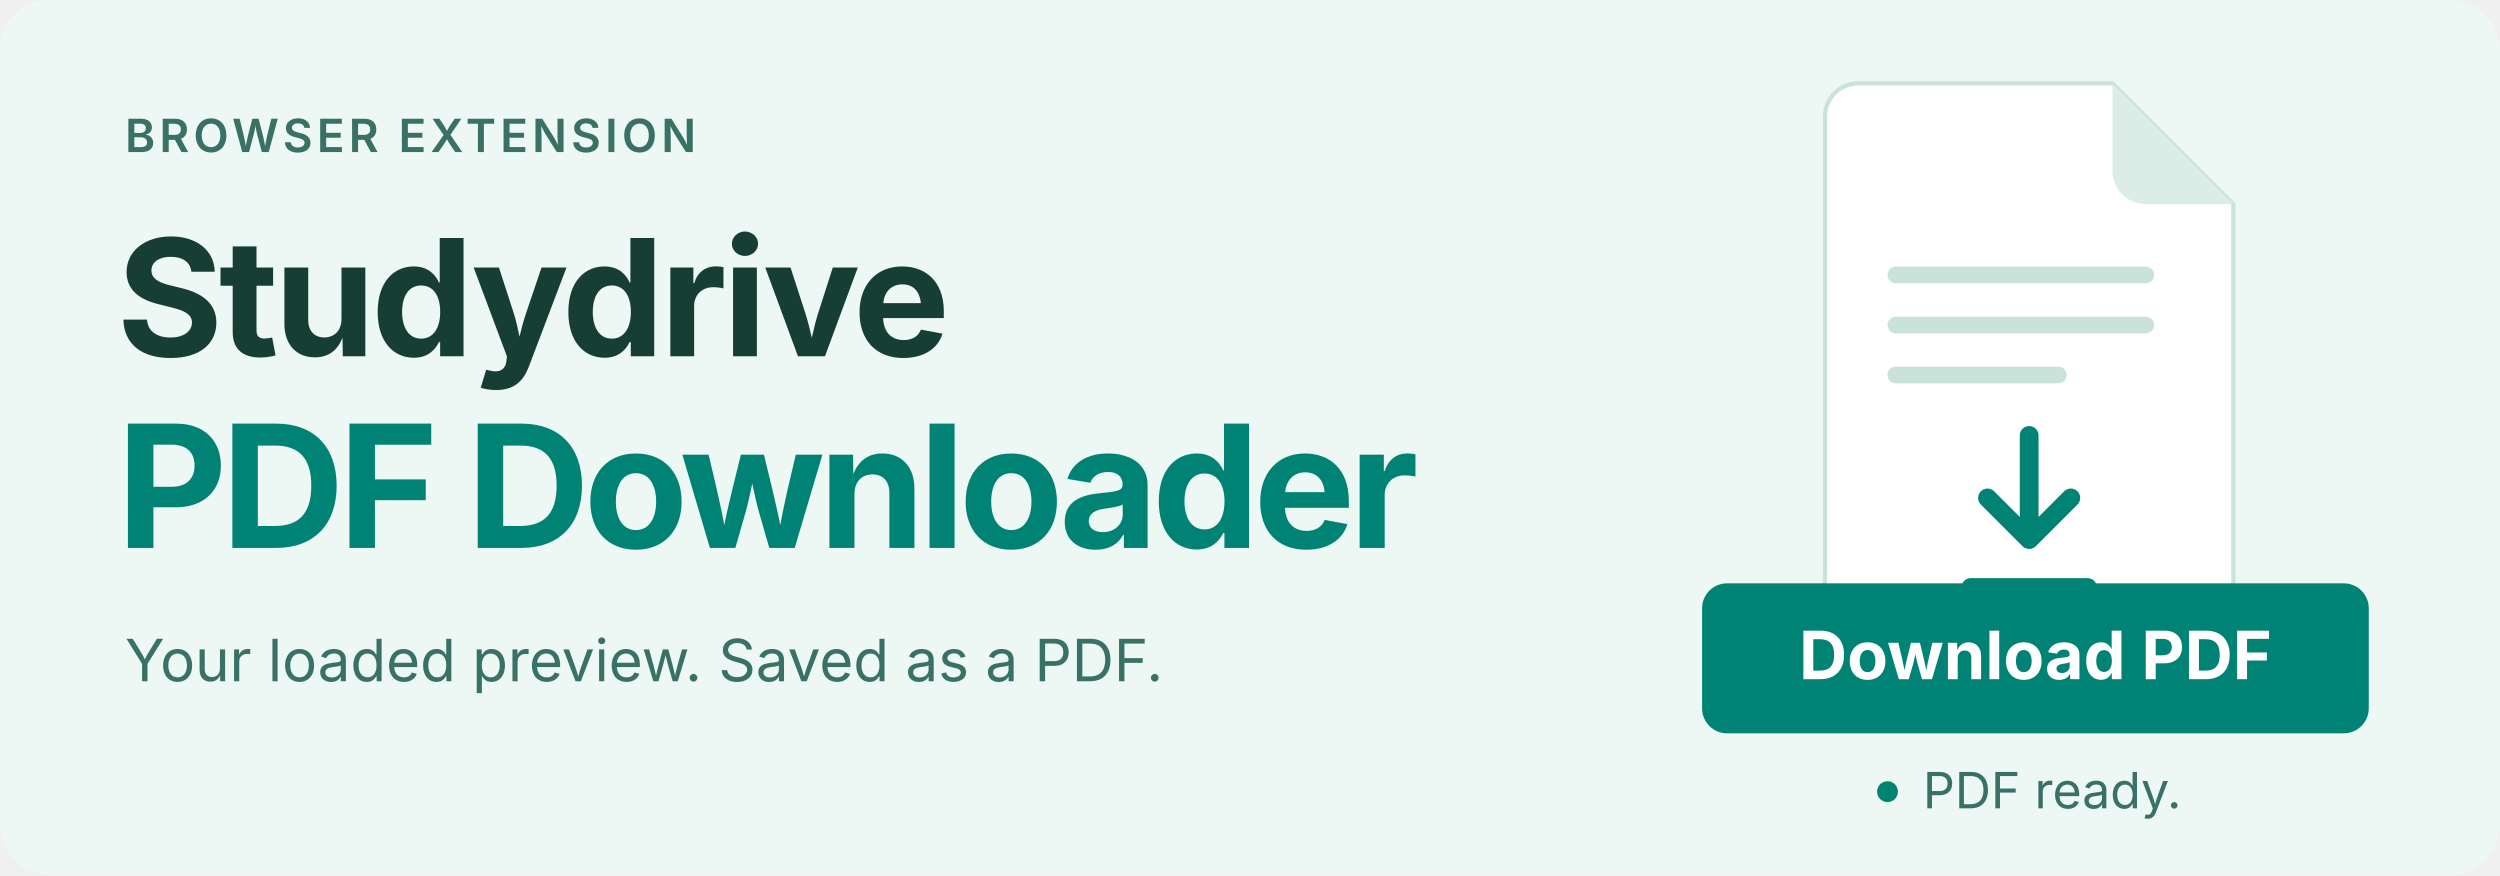
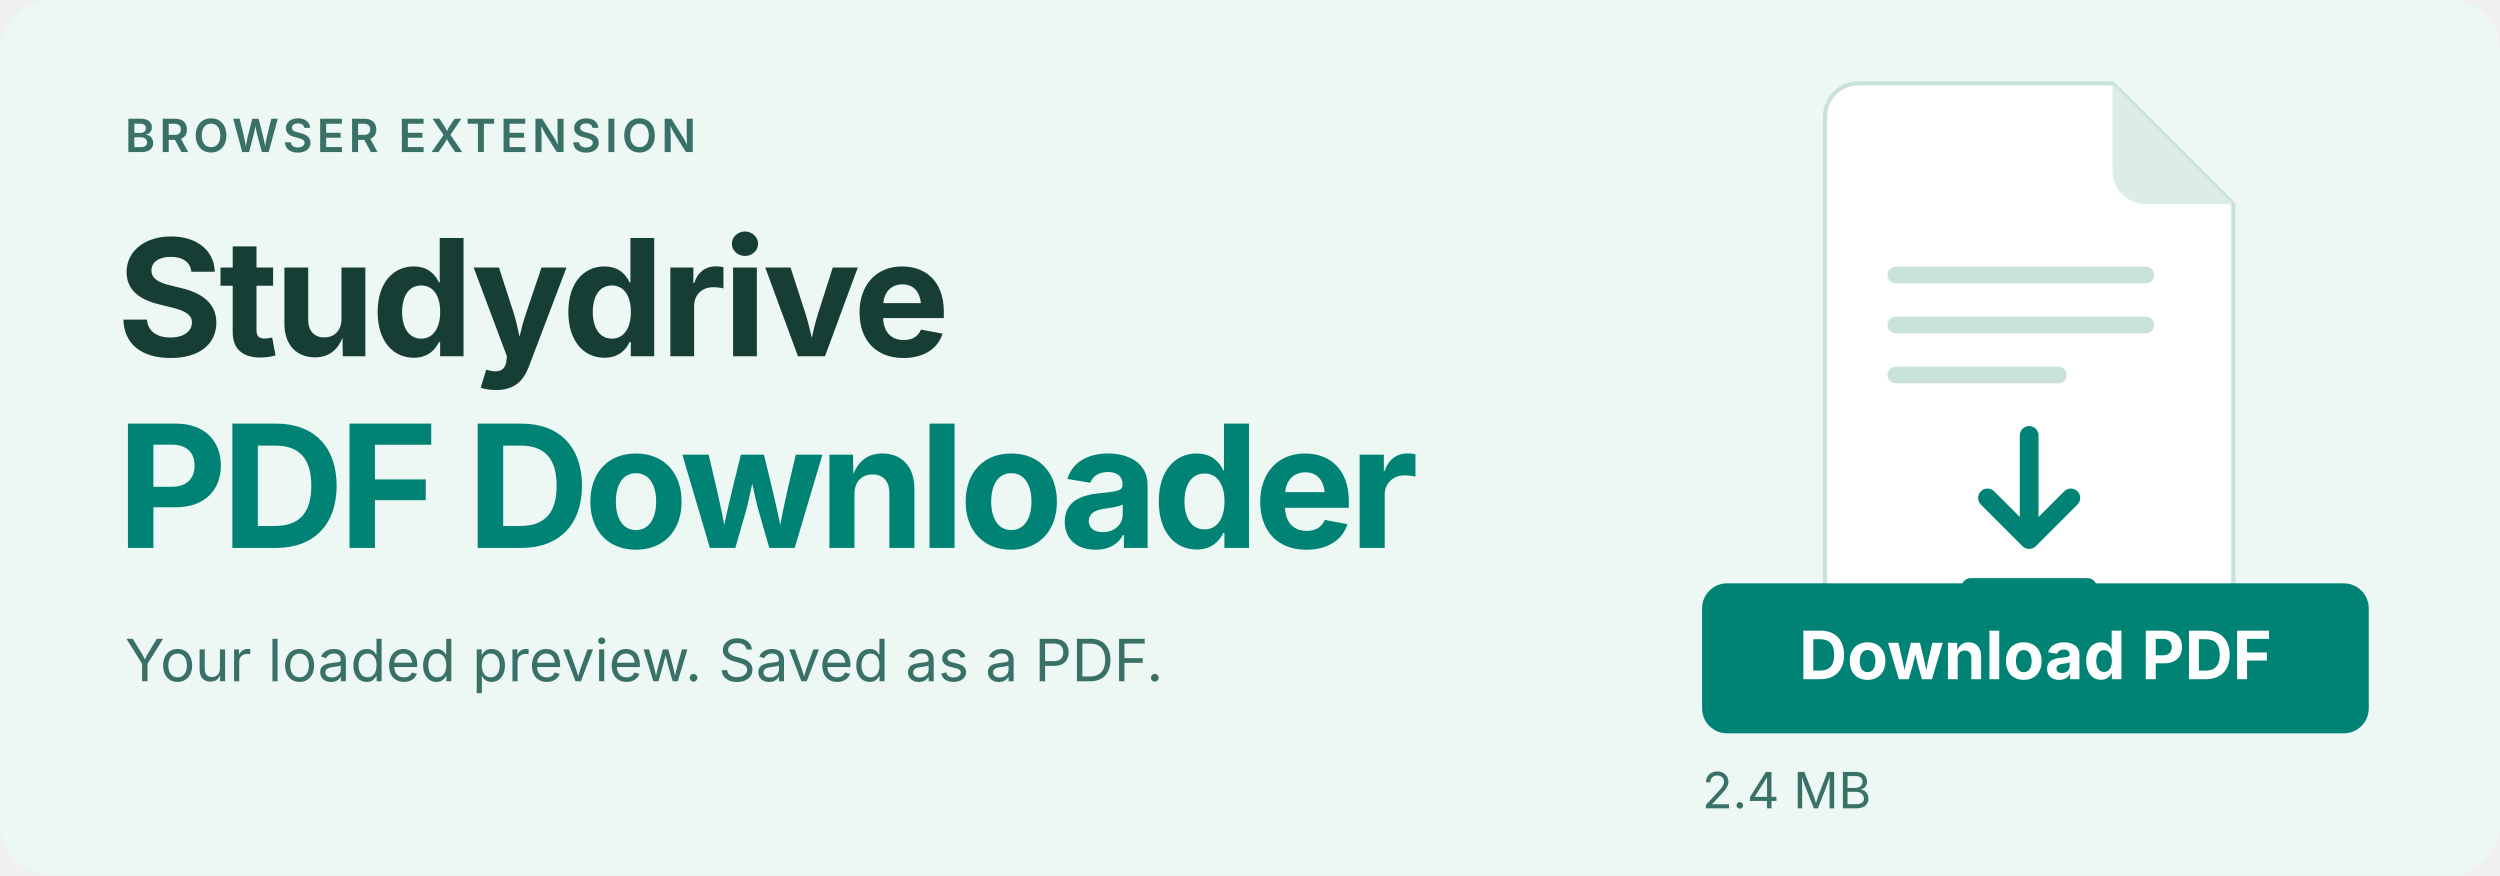
<svg xmlns="http://www.w3.org/2000/svg" width="1200" height="420" viewBox="0 0 1200 420" role="img" aria-labelledby="title desc">
  <rect width="1200" height="420" rx="24" fill="#edf7f4" />
  <g id="document" transform="translate(876 40)">
    <path d="M0 16A16 16 0 0 1 16 0H138L196 58V292A16 16 0 0 1 180 308H16A16 16 0 0 1 0 292Z" fill="#fff" stroke="#c9e2da" stroke-width="2" />
    <path d="M138 0V42A16 16 0 0 0 154 58H196" fill="#dbede6" />
    <path d="M34 92H154M34 116H154M34 140H112" fill="none" stroke="#c9e2da" stroke-width="8" stroke-linecap="round" />
    <path d="M98 169V217M78 199L98 219L118 199M70 242H126" fill="none" stroke="#008374" stroke-width="9" stroke-linecap="round" stroke-linejoin="round" />
  </g>
  <g id="project-title" font-family="-apple-system, BlinkMacSystemFont, 'Segoe UI', sans-serif">
    <text x="60" y="73" fill="#397167" font-size="22" font-weight="600" letter-spacing="2">BROWSER EXTENSION</text>
    <text x="56" y="171" fill="#163e35" font-size="78" font-weight="700" letter-spacing="-2">Studydrive</text>
    <text x="56" y="263" fill="#008374" font-size="82" font-weight="700" letter-spacing="-3">PDF Downloader</text>
    <text x="60" y="327" fill="#397167" font-size="28">Your loaded preview. Saved as a PDF.</text>
  </g>
  <g id="download-control" font-family="-apple-system, BlinkMacSystemFont, 'Segoe UI', sans-serif">
    <rect x="817" y="280" width="320" height="72" rx="12" fill="#008374" />
    <text x="977" y="326" fill="#fff" font-size="32" font-weight="700" text-anchor="middle">Download PDF</text>
-     <circle cx="906" cy="380" r="5" fill="#008374" />
-     <text x="923" y="388" fill="#397167" font-size="24">PDF ready.</text>
+     <text x="817" y="388" fill="#397167" font-size="24">2.4 MB</text>
  </g>
</svg>
